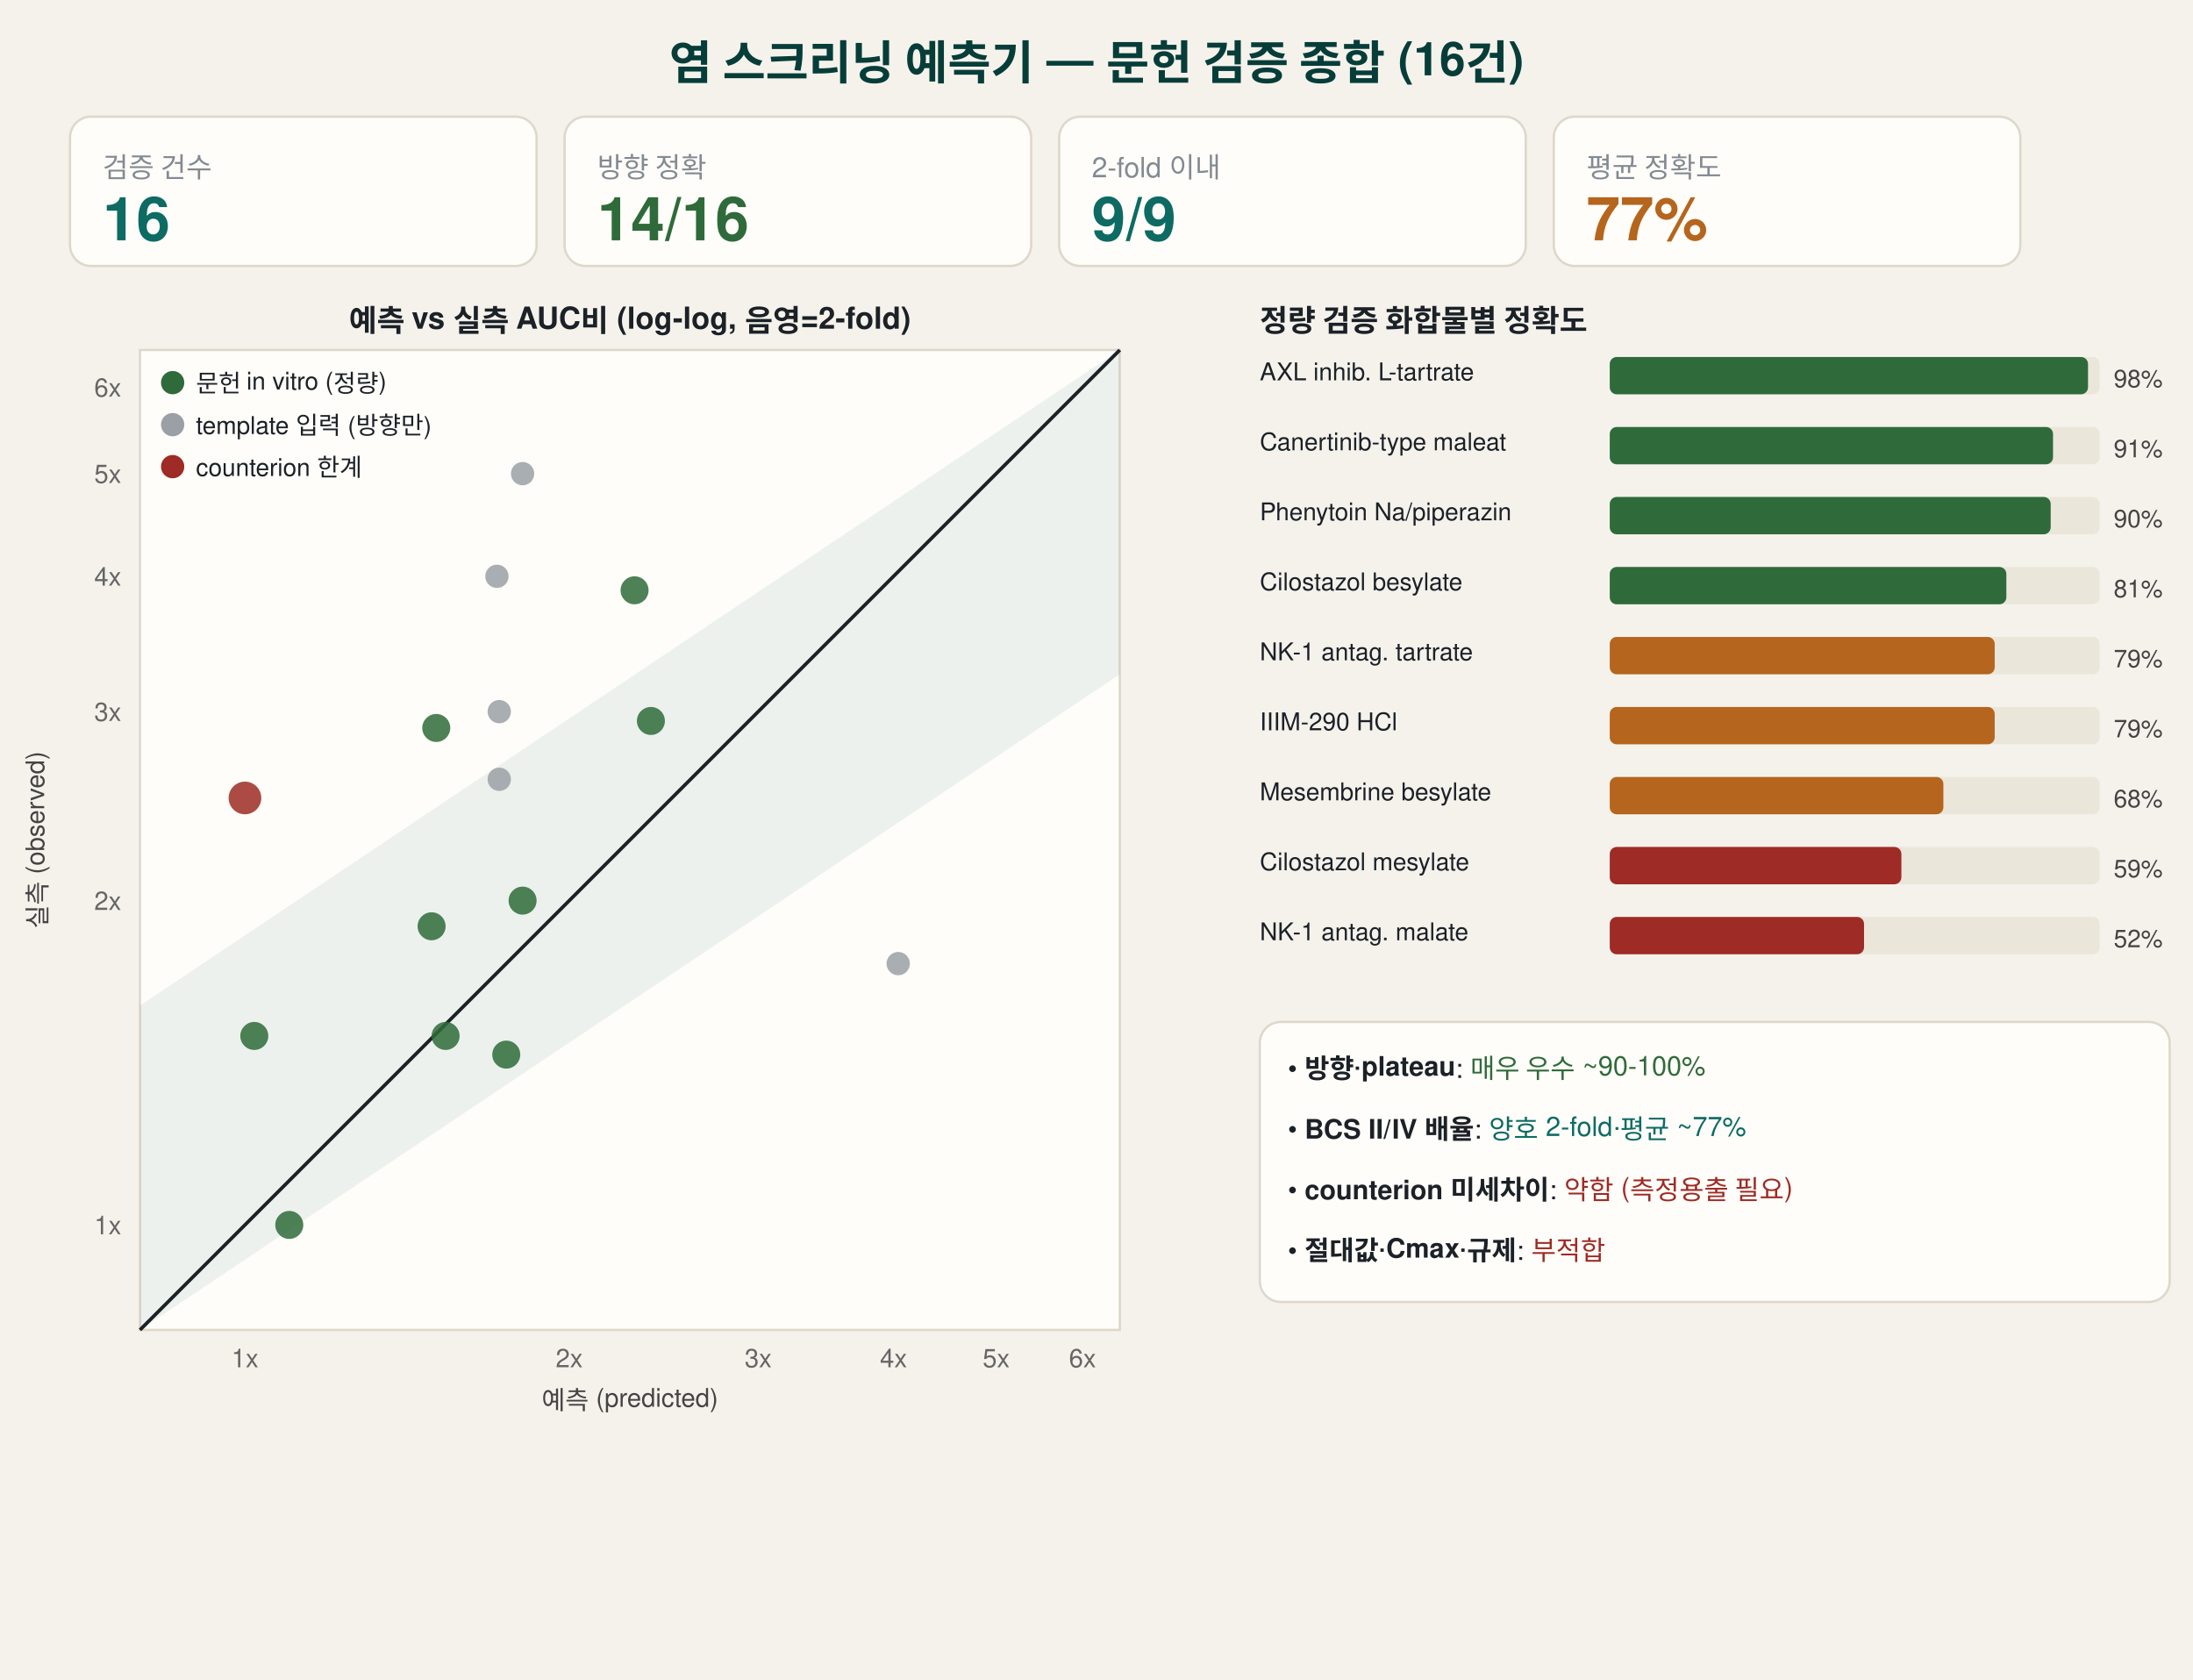
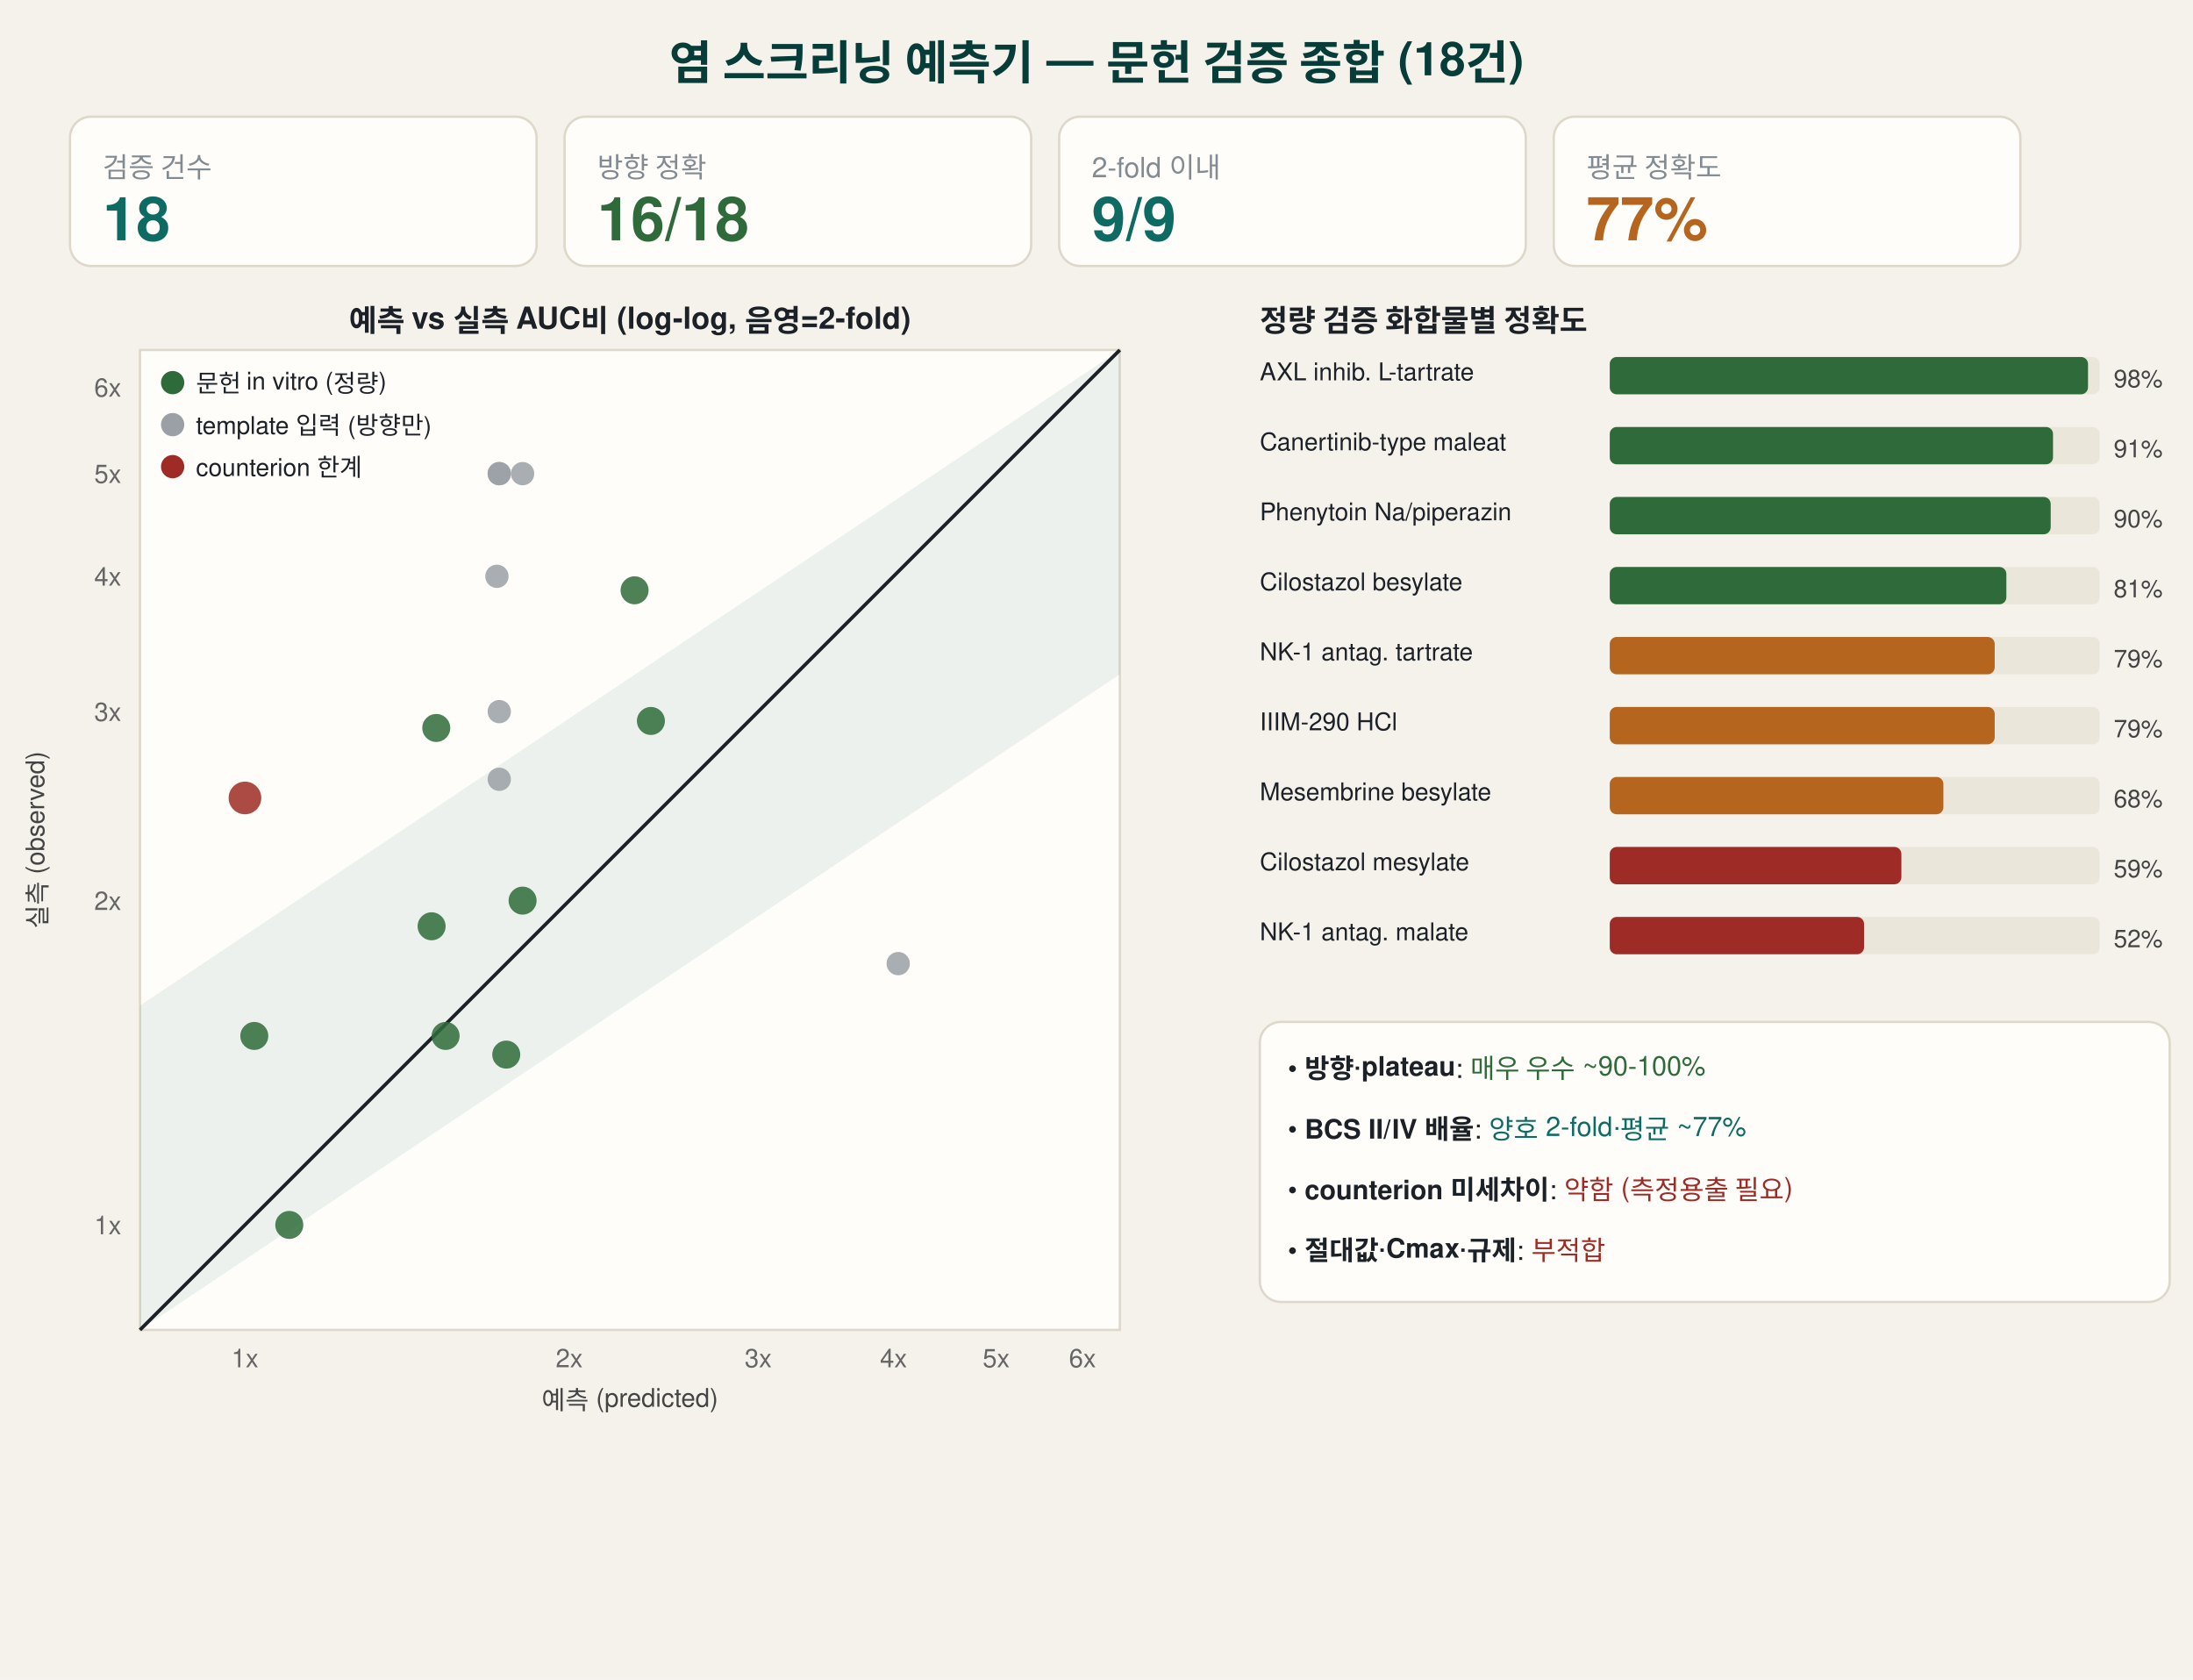
<svg xmlns="http://www.w3.org/2000/svg" width="940" height="720" font-family="Helvetica,Arial,sans-serif">
  <rect width="940" height="720" fill="#f5f2ec" />
-   <text x="470.0" y="34" font-size="20" font-weight="bold" text-anchor="middle" fill="#073d39">염 스크리닝 예측기 — 문헌 검증 종합 (16건)</text>
+   <text x="470.0" y="34" font-size="20" font-weight="bold" text-anchor="middle" fill="#073d39">염 스크리닝 예측기 — 문헌 검증 종합 (18건)</text>
  <rect x="30" y="50" width="200" height="64" rx="9" fill="#fffdf9" stroke="#ded8cb" />
  <text x="44" y="76" font-size="12" fill="#828a92">검증 건수</text>
-   <text x="44" y="103" font-size="26" font-weight="bold" fill="#0d6b63">16</text>
+   <text x="44" y="103" font-size="26" font-weight="bold" fill="#0d6b63">18</text>
  <rect x="242" y="50" width="200" height="64" rx="9" fill="#fffdf9" stroke="#ded8cb" />
  <text x="256" y="76" font-size="12" fill="#828a92">방향 정확</text>
-   <text x="256" y="103" font-size="26" font-weight="bold" fill="#2f6b3a">14/16</text>
+   <text x="256" y="103" font-size="26" font-weight="bold" fill="#2f6b3a">16/18</text>
  <rect x="454" y="50" width="200" height="64" rx="9" fill="#fffdf9" stroke="#ded8cb" />
  <text x="468" y="76" font-size="12" fill="#828a92">2-fold 이내</text>
  <text x="468" y="103" font-size="26" font-weight="bold" fill="#0d6b63">9/9</text>
  <rect x="666" y="50" width="200" height="64" rx="9" fill="#fffdf9" stroke="#ded8cb" />
  <text x="680" y="76" font-size="12" fill="#828a92">평균 정확도</text>
  <text x="680" y="103" font-size="26" font-weight="bold" fill="#b5651d">77%</text>
  <text x="270.0" y="142" font-size="13" font-weight="bold" text-anchor="middle" fill="#1b2127">예측 vs 실측 AUC비 (log-log, 음영=2-fold)</text>
  <rect x="60" y="150" width="420" height="420" fill="#fffdf9" stroke="#ded8cb" />
  <polygon points="60,431 480,150 480,289 60,570" fill="#0d6b63" opacity="0.08" />
  <line x1="60" y1="570" x2="480" y2="150" stroke="#1b2127" stroke-width="1.5" />
  <text x="105" y="586" font-size="11" text-anchor="middle" fill="#666">1x</text>
  <text x="52" y="529" font-size="11" text-anchor="end" fill="#666">1x</text>
  <text x="244" y="586" font-size="11" text-anchor="middle" fill="#666">2x</text>
  <text x="52" y="390" font-size="11" text-anchor="end" fill="#666">2x</text>
  <text x="325" y="586" font-size="11" text-anchor="middle" fill="#666">3x</text>
  <text x="52" y="309" font-size="11" text-anchor="end" fill="#666">3x</text>
  <text x="383" y="586" font-size="11" text-anchor="middle" fill="#666">4x</text>
  <text x="52" y="251" font-size="11" text-anchor="end" fill="#666">4x</text>
  <text x="427" y="586" font-size="11" text-anchor="middle" fill="#666">5x</text>
  <text x="52" y="207" font-size="11" text-anchor="end" fill="#666">5x</text>
  <text x="464" y="586" font-size="11" text-anchor="middle" fill="#666">6x</text>
  <text x="52" y="170" font-size="11" text-anchor="end" fill="#666">6x</text>
  <text x="270.0" y="604" font-size="11" text-anchor="middle" fill="#444">예측 (predicted)</text>
  <text x="20" y="360.0" font-size="11" text-anchor="middle" fill="#444" transform="rotate(-90 20 360.0)">실측 (observed)</text>
  <circle cx="217" cy="452" r="6" fill="#2f6b3a" opacity="0.85" />
  <circle cx="272" cy="253" r="6" fill="#2f6b3a" opacity="0.85" />
  <circle cx="279" cy="309" r="6" fill="#2f6b3a" opacity="0.85" />
  <circle cx="124" cy="525" r="6" fill="#2f6b3a" opacity="0.85" />
  <circle cx="224" cy="386" r="6" fill="#2f6b3a" opacity="0.85" />
  <circle cx="185" cy="397" r="6" fill="#2f6b3a" opacity="0.85" />
  <circle cx="187" cy="312" r="6" fill="#2f6b3a" opacity="0.85" />
  <circle cx="109" cy="444" r="6" fill="#2f6b3a" opacity="0.85" />
  <circle cx="191" cy="444" r="6" fill="#2f6b3a" opacity="0.85" />
  <circle cx="214" cy="334" r="5" fill="#9aa0a6" opacity="0.85" />
  <circle cx="224" cy="203" r="5" fill="#9aa0a6" opacity="0.85" />
  <circle cx="214" cy="305" r="5" fill="#9aa0a6" opacity="0.85" />
  <circle cx="213" cy="247" r="5" fill="#9aa0a6" opacity="0.85" />
+   <circle cx="214" cy="203" r="5" fill="#9aa0a6" opacity="0.85" />
+   <circle cx="214" cy="203" r="5" fill="#9aa0a6" opacity="0.85" />
  <circle cx="385" cy="413" r="5" fill="#9aa0a6" opacity="0.85" />
  <circle cx="105" cy="342" r="7" fill="#9e2b25" opacity="0.85" />
  <circle cx="74" cy="164" r="5" fill="#2f6b3a" />
  <text x="84" y="168" font-size="10.5" fill="#1b2127">문헌 in vitro (정량)</text>
  <circle cx="74" cy="182" r="5" fill="#9aa0a6" />
  <text x="84" y="186" font-size="10.5" fill="#1b2127">template 입력 (방향만)</text>
  <circle cx="74" cy="200" r="5" fill="#9e2b25" />
  <text x="84" y="204" font-size="10.5" fill="#1b2127">counterion 한계</text>
  <text x="540" y="142" font-size="13" font-weight="bold" fill="#1b2127">정량 검증 화합물별 정확도</text>
  <text x="540" y="163" font-size="10.5" fill="#1b2127">AXL inhib. L-tartrate</text>
  <rect x="690" y="153" width="210" height="16" fill="#ebe6da" rx="3" />
  <rect x="690" y="153" width="205" height="16" fill="#2f6b3a" rx="3" />
  <text x="906" y="166" font-size="10.5" fill="#444">98%</text>
  <text x="540" y="193" font-size="10.5" fill="#1b2127">Canertinib-type maleat</text>
  <rect x="690" y="183" width="210" height="16" fill="#ebe6da" rx="3" />
  <rect x="690" y="183" width="190" height="16" fill="#2f6b3a" rx="3" />
  <text x="906" y="196" font-size="10.5" fill="#444">91%</text>
  <text x="540" y="223" font-size="10.5" fill="#1b2127">Phenytoin Na/piperazin</text>
  <rect x="690" y="213" width="210" height="16" fill="#ebe6da" rx="3" />
  <rect x="690" y="213" width="189" height="16" fill="#2f6b3a" rx="3" />
  <text x="906" y="226" font-size="10.5" fill="#444">90%</text>
  <text x="540" y="253" font-size="10.5" fill="#1b2127">Cilostazol besylate</text>
  <rect x="690" y="243" width="210" height="16" fill="#ebe6da" rx="3" />
  <rect x="690" y="243" width="170" height="16" fill="#2f6b3a" rx="3" />
  <text x="906" y="256" font-size="10.5" fill="#444">81%</text>
  <text x="540" y="283" font-size="10.5" fill="#1b2127">NK-1 antag. tartrate</text>
  <rect x="690" y="273" width="210" height="16" fill="#ebe6da" rx="3" />
  <rect x="690" y="273" width="165" height="16" fill="#b5651d" rx="3" />
  <text x="906" y="286" font-size="10.5" fill="#444">79%</text>
  <text x="540" y="313" font-size="10.5" fill="#1b2127">IIIM-290 HCl</text>
  <rect x="690" y="303" width="210" height="16" fill="#ebe6da" rx="3" />
  <rect x="690" y="303" width="165" height="16" fill="#b5651d" rx="3" />
  <text x="906" y="316" font-size="10.5" fill="#444">79%</text>
  <text x="540" y="343" font-size="10.5" fill="#1b2127">Mesembrine besylate</text>
  <rect x="690" y="333" width="210" height="16" fill="#ebe6da" rx="3" />
  <rect x="690" y="333" width="143" height="16" fill="#b5651d" rx="3" />
  <text x="906" y="346" font-size="10.5" fill="#444">68%</text>
  <text x="540" y="373" font-size="10.5" fill="#1b2127">Cilostazol mesylate</text>
  <rect x="690" y="363" width="210" height="16" fill="#ebe6da" rx="3" />
  <rect x="690" y="363" width="125" height="16" fill="#9e2b25" rx="3" />
  <text x="906" y="376" font-size="10.5" fill="#444">59%</text>
  <text x="540" y="403" font-size="10.5" fill="#1b2127">NK-1 antag. malate</text>
  <rect x="690" y="393" width="210" height="16" fill="#ebe6da" rx="3" />
  <rect x="690" y="393" width="109" height="16" fill="#9e2b25" rx="3" />
  <text x="906" y="406" font-size="10.5" fill="#444">52%</text>
  <rect x="540" y="438" width="390" height="120" rx="9" fill="#fffdf9" stroke="#ded8cb" />
  <text x="552" y="462" font-size="11.5" fill="#1b2127">• <tspan font-weight="bold">방향·plateau</tspan>: <tspan fill="#2f6b3a">매우 우수 ~90-100%</tspan>
  </text>
  <text x="552" y="488" font-size="11.5" fill="#1b2127">• <tspan font-weight="bold">BCS II/IV 배율</tspan>: <tspan fill="#0d6b63">양호 2-fold·평균 ~77%</tspan>
  </text>
  <text x="552" y="514" font-size="11.5" fill="#1b2127">• <tspan font-weight="bold">counterion 미세차이</tspan>: <tspan fill="#9e2b25">약함 (측정용출 필요)</tspan>
  </text>
  <text x="552" y="540" font-size="11.5" fill="#1b2127">• <tspan font-weight="bold">절대값·Cmax·규제</tspan>: <tspan fill="#9e2b25">부적합</tspan>
  </text>
</svg>
